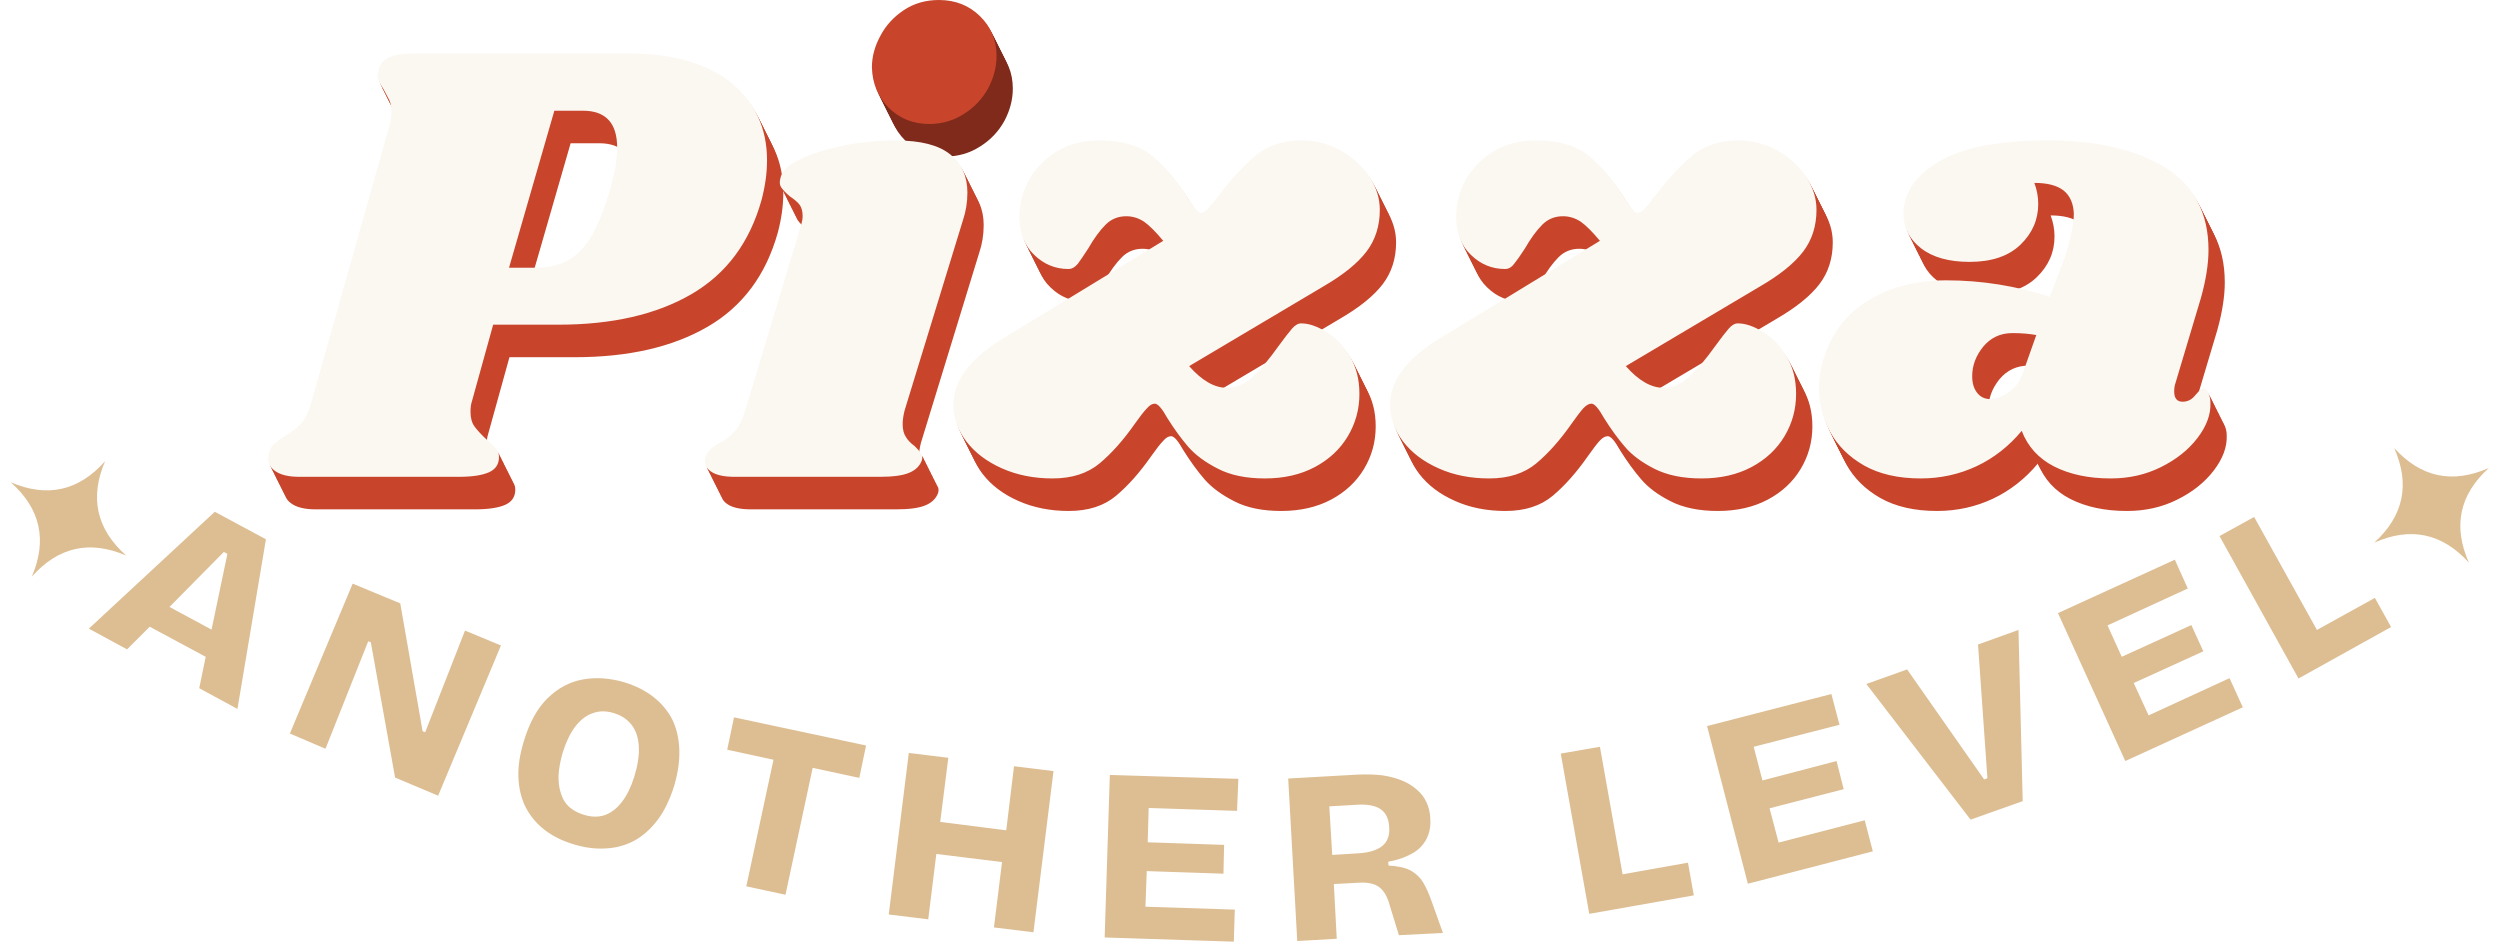
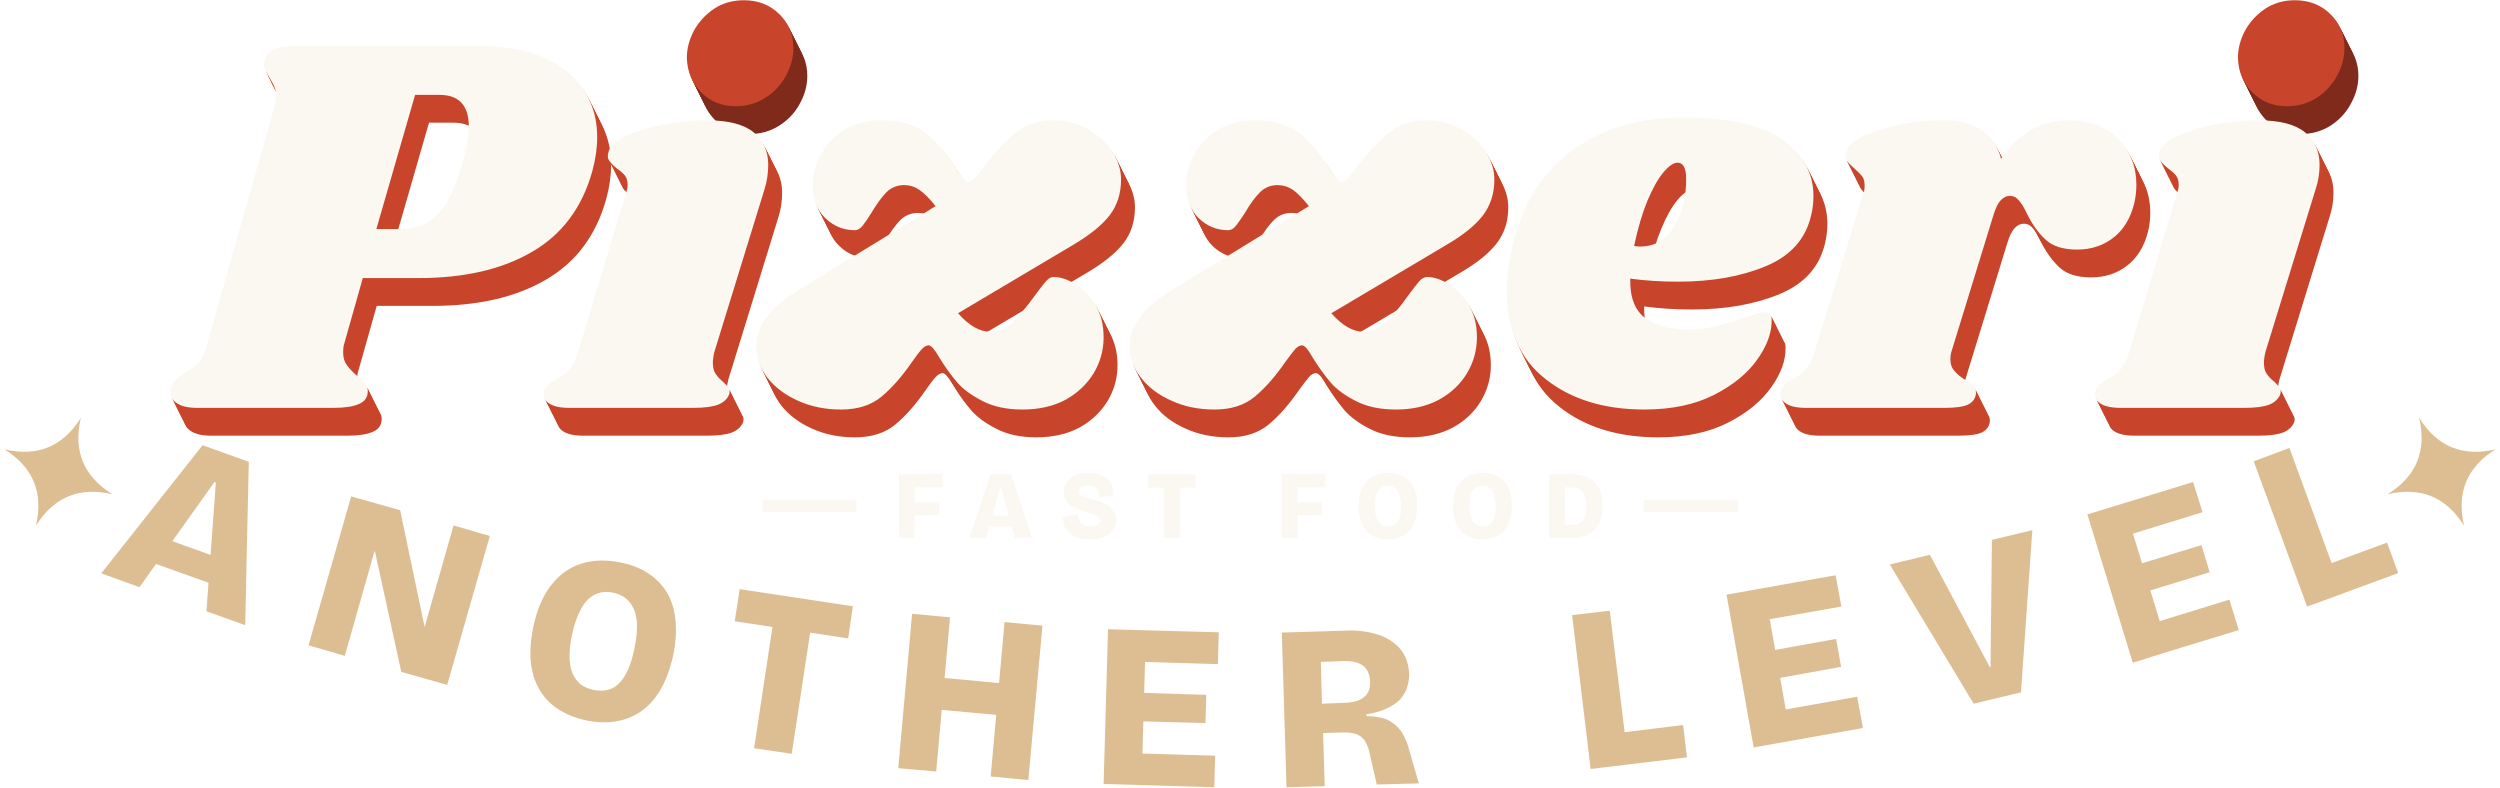
- <svg xmlns="http://www.w3.org/2000/svg" width="1200" height="452" viewBox="0 0 772.2 290.9">
+ <svg xmlns="http://www.w3.org/2000/svg" width="1200" height="378" viewBox="0 0 903.4 284.4">
  <defs>
-     <path id="al-w" d="M193.6 16.5Q214.4 16.5 225.7 25.5Q236.9 34.6 236.9 49.5Q236.9 55.4 235.2 61.8Q229.7 81.5 213.5 90.9Q197.3 100.3 172.5 100.3L152.3 100.3L145.7 124.1Q145.3 125.3 145.3 127.2Q145.3 130 146.5 131.7Q147.8 133.5 150.4 135.9Q152.5 137.8 153.3 138.8Q154.1 139.8 154.1 141.2Q154.1 144.5 151 145.9Q147.8 147.3 141.7 147.3L92.4 147.3Q87.3 147.3 84.8 145.4Q82.2 143.5 83 140.2Q83.4 138.4 84.5 137.3Q85.6 136.3 87.7 134.9Q91.1 132.9 93 130.8Q95 128.6 96.2 124.1L120.1 39.5Q120.9 36.9 120.9 34.6Q120.9 32.4 120.2 30.9Q119.5 29.5 118.4 27.5Q116.6 24.9 116.6 23.4Q116.6 22.8 117 21.2Q117.8 18.7 120.4 17.6Q123.1 16.5 128.6 16.5L193.6 16.5ZM188.5 58.3Q190.6 51.1 190.6 45.6Q190.6 34.2 180 34.2L171.2 34.2L157.2 82.7L165.9 82.7Q174.1 82.7 179.3 77.5Q184.5 72.3 188.5 58.3ZM276.8 43.4Q288.2 43.4 293.5 47.7Q298.8 52 298.8 59.5Q298.8 64 297.4 68.1L279.4 126.8Q278.8 129.2 278.8 131Q278.8 133.5 279.8 135Q280.7 136.5 282.5 137.8Q283.9 139.2 284.5 140.1Q285.1 141 284.7 142.3Q283.7 144.9 280.7 146.1Q277.8 147.3 271.7 147.3L226.9 147.3Q221.8 147.3 219.5 145.6Q217.1 143.9 217.9 141.2Q218.7 138.8 222 137Q225 135.5 226.9 133.3Q228.9 131.2 230.3 126.4L247.4 69.7Q247.9 67.9 247.9 66.8Q247.9 64.6 247 63.3Q246 62 244 60.7Q242.1 59.1 241.3 57.9Q240.5 56.7 241.1 54.8Q242.2 50.3 253.4 46.8Q264.6 43.4 276.8 43.4ZM402.1 43.4Q408.5 43.4 414.1 46.5Q419.7 49.7 423 54.6Q426.2 59.5 426.2 64.8Q426.2 72.3 422.1 77.7Q418 83.1 408.9 88.4L367.3 113.1Q373.2 119.8 378.9 119.8Q383.4 119.8 387 116.4Q390.5 113.1 395 106.8Q397.7 103.1 399.1 101.5Q400.5 99.9 401.9 99.9Q405.4 99.9 409.6 102.5Q413.8 105 416.9 110Q419.9 114.9 419.9 121.7Q419.9 128.8 416.3 134.8Q412.7 140.8 406.1 144.3Q399.5 147.8 390.7 147.8Q382 147.8 376.2 144.8Q370.3 141.8 367 138Q363.8 134.3 360.6 129.2Q358.1 124.7 356.7 124.7Q355.5 124.7 354.3 126.1Q353 127.4 350.6 130.8Q345.3 138.4 339.7 143.1Q334.1 147.8 325.1 147.8Q316.5 147.8 309.5 144.7Q302.5 141.6 298.5 136.4Q294.5 131.2 294.5 125.1Q294.5 114.3 308.8 105.2L359.3 74.4Q355.9 70.3 353.4 68.5Q350.8 66.8 347.9 66.8Q344.1 66.8 341.5 69.4Q338.8 72.1 336.1 76.8Q334.1 79.9 332.9 81.5Q331.6 83.1 330 83.1Q323.9 83.1 319.4 78.7Q314.9 74.4 314.9 67Q314.9 60.9 317.9 55.5Q321 50.1 326.6 46.7Q332.2 43.4 339.6 43.4Q350.4 43.4 356.4 48.6Q362.4 53.8 367.1 61.5Q369.9 65.8 370.9 65.8Q371.8 65.8 373.1 64.5Q374.4 63.2 375.3 61.9Q376.2 60.7 376.7 60.1Q382.6 52.4 388.1 47.9Q393.6 43.4 402.1 43.4ZM537 43.4Q543.4 43.4 549 46.5Q554.6 49.7 557.9 54.6Q561.1 59.5 561.1 64.8Q561.1 72.3 557 77.7Q552.9 83.1 543.8 88.4L502.2 113.1Q508.1 119.8 513.8 119.8Q518.3 119.8 521.8 116.4Q525.4 113.1 529.9 106.8Q532.6 103.1 534 101.5Q535.4 99.9 536.8 99.9Q540.3 99.9 544.5 102.5Q548.7 105 551.8 110Q554.8 114.9 554.8 121.7Q554.8 128.8 551.2 134.8Q547.6 140.8 541 144.3Q534.4 147.8 525.6 147.8Q516.9 147.8 511 144.8Q505.1 141.8 501.9 138Q498.7 134.3 495.5 129.2Q493 124.7 491.6 124.7Q490.4 124.7 489.1 126.1Q487.9 127.4 485.5 130.8Q480.2 138.4 474.6 143.1Q469 147.8 460 147.8Q451.3 147.8 444.4 144.7Q437.4 141.6 433.4 136.4Q429.4 131.2 429.4 125.1Q429.4 114.3 443.7 105.2L494.2 74.4Q490.8 70.3 488.3 68.5Q485.7 66.8 482.8 66.8Q479 66.8 476.4 69.4Q473.7 72.1 471 76.8Q469 79.9 467.7 81.5Q466.5 83.1 464.9 83.1Q458.8 83.1 454.3 78.7Q449.8 74.4 449.8 67Q449.8 60.9 452.8 55.5Q455.9 50.1 461.5 46.7Q467.1 43.4 474.5 43.4Q485.3 43.4 491.3 48.6Q497.3 53.8 502 61.5Q504.8 65.8 505.7 65.8Q506.7 65.8 508 64.5Q509.3 63.2 510.2 61.9Q511 60.7 511.6 60.1Q517.5 52.4 523 47.9Q528.5 43.4 537 43.4ZM632.6 43.4Q655.1 43.4 668.7 51.7Q682.2 60.1 682.2 77.2Q682.2 83.6 679.9 91.9L671.8 119Q671.6 119.8 671.6 120.9Q671.6 124.1 674.2 124.1Q676.6 124.1 678.2 122Q679.9 120 680.5 120Q681.5 120 682.1 121.3Q682.8 122.7 682.8 124.5Q683 129.8 678.8 135.3Q674.6 140.8 667.5 144.3Q660.5 147.8 652 147.8Q641.8 147.8 634.5 144.1Q627.3 140.4 624.5 133.1Q618.6 140.2 610.6 144Q602.5 147.8 593.3 147.8Q582.9 147.8 575.8 143.8Q568.8 139.8 565.3 133.4Q561.9 127 561.9 120Q561.9 116.8 562.5 113.9Q565.6 100.3 576.1 93.5Q586.6 86.6 601.2 86.6Q617.5 86.6 633.2 91.7L638.1 78.7Q640.6 70.5 640.6 66Q640.4 61.3 637.5 58.9Q634.5 56.5 628.4 56.5Q629.6 59.7 629.6 63Q629.6 70.3 624.1 75.6Q618.6 80.9 608.4 80.9Q598.8 80.9 593.4 76.7Q588 72.5 588 66.2Q588 56.4 599 49.9Q610 43.4 632.6 43.4ZM621.6 102.9Q616.1 102.9 612.6 107.1Q609.2 111.3 609.2 116.2Q609.2 119.4 610.7 121.3Q612.2 123.3 614.9 123.3Q617.5 123.3 620.5 121.2Q623.5 119.2 624.9 115.1L629 103.5Q625.7 102.9 621.6 102.9Z" />
-     <path id="al-d" d="M290 0Q297.6 0 302.7 5Q307.8 10 307.8 17.3Q307.8 22.4 305.2 27.3Q302.5 32.2 297.7 35.2Q292.9 38.3 287 38.3Q279.6 38.3 274.5 33.3Q269.5 28.3 269.3 20.8Q269.3 15.9 271.9 11.1Q274.4 6.3 279.2 3.1Q283.9 0 290 0Z" />
+     <path id="al-w" d="M172.4 16.5Q193.2 16.5 204.5 25.5Q215.8 34.6 215.8 49.5Q215.8 55.4 214 61.9Q208.5 81.5 192.3 90.9Q176.1 100.4 151.3 100.4L131.1 100.4L124.4 124.1Q124 125.3 124 127.3Q124 130 125.3 131.8Q126.6 133.6 129.2 135.9Q131.3 137.9 132.1 138.9Q132.9 139.8 132.9 141.2Q132.9 144.6 129.7 145.9Q126.6 147.3 120.5 147.3L71.2 147.3Q66.1 147.3 63.6 145.4Q61 143.6 61.8 140.2Q62.2 138.5 63.3 137.4Q64.3 136.3 66.5 134.9Q69.8 133 71.8 130.8Q73.8 128.6 74.9 124.1L98.9 39.5Q99.7 36.9 99.7 34.6Q99.7 32.4 99 30.9Q98.3 29.5 97.1 27.5Q95.4 24.9 95.4 23.4Q95.4 22.8 95.8 21.2Q96.5 18.7 99.2 17.6Q101.9 16.5 107.4 16.5L172.4 16.5ZM167.3 58.3Q169.4 51.1 169.4 45.6Q169.4 34.2 158.8 34.2L150 34.2L136 82.7L144.7 82.7Q152.9 82.7 158.1 77.5Q163.3 72.3 167.3 58.3ZM255.6 43.4Q267 43.4 272.3 47.7Q277.6 52 277.6 59.5Q277.6 64 276.3 68.2L258.2 126.9Q257.6 129.2 257.6 131Q257.6 133.6 258.6 135Q259.6 136.5 261.3 137.9Q262.7 139.2 263.3 140.1Q263.9 141 263.5 142.4Q262.5 144.9 259.6 146.1Q256.6 147.3 250.5 147.3L205.7 147.3Q200.6 147.3 198.3 145.6Q195.9 144 196.7 141.2Q197.5 138.9 200.8 137.1Q203.8 135.5 205.7 133.4Q207.7 131.2 209.1 126.5L226.2 69.7Q226.8 68 226.8 66.8Q226.8 64.6 225.8 63.3Q224.8 62.1 222.8 60.7Q220.9 59.1 220.1 57.9Q219.3 56.8 219.9 54.8Q221.1 50.3 232.3 46.8Q243.5 43.4 255.6 43.4ZM380.9 43.4Q387.4 43.4 393 46.5Q398.6 49.7 401.9 54.6Q405.1 59.5 405.1 64.8Q405.1 72.3 401 77.7Q396.8 83.1 387.8 88.4L346.2 113.1Q352.1 119.8 357.8 119.8Q362.3 119.8 365.8 116.5Q369.3 113.1 373.9 106.8Q376.6 103.1 378 101.5Q379.4 100 380.7 100Q384.3 100 388.5 102.5Q392.7 105.1 395.8 110Q398.8 114.9 398.8 121.8Q398.8 128.8 395.2 134.8Q391.5 140.8 385 144.4Q378.4 147.9 369.5 147.9Q360.9 147.9 355 144.8Q349.1 141.8 345.9 138.1Q342.6 134.3 339.5 129.2Q336.9 124.7 335.6 124.7Q334.4 124.7 333.1 126.1Q331.8 127.5 329.5 130.8Q324.2 138.5 318.6 143.2Q313 147.9 303.9 147.9Q295.3 147.9 288.3 144.7Q281.4 141.6 277.3 136.4Q273.3 131.2 273.3 125.1Q273.3 114.3 287.6 105.3L338.1 74.4Q334.8 70.3 332.2 68.5Q329.7 66.8 326.7 66.8Q323 66.8 320.3 69.4Q317.7 72.1 314.9 76.8Q313 79.9 311.7 81.5Q310.4 83.1 308.9 83.1Q302.8 83.1 298.3 78.8Q293.7 74.4 293.7 67Q293.7 60.9 296.8 55.5Q299.8 50.1 305.4 46.7Q311 43.4 318.5 43.4Q329.3 43.4 335.3 48.6Q341.3 53.8 346 61.5Q348.7 65.8 349.7 65.8Q350.7 65.8 352 64.5Q353.2 63.2 354.1 62Q355 60.7 355.6 60.1Q361.5 52.4 367 47.9Q372.5 43.4 380.9 43.4ZM515.9 43.4Q522.3 43.4 527.9 46.5Q533.5 49.7 536.8 54.6Q540 59.5 540 64.8Q540 72.3 535.9 77.7Q531.8 83.1 522.7 88.4L481.1 113.1Q487 119.8 492.7 119.8Q497.2 119.8 500.7 116.5Q504.3 113.1 508.8 106.8Q511.5 103.1 512.9 101.5Q514.3 100 515.7 100Q519.2 100 523.4 102.5Q527.6 105.1 530.7 110Q533.7 114.9 533.7 121.8Q533.7 128.8 530.1 134.8Q526.5 140.8 519.9 144.4Q513.3 147.9 504.5 147.9Q495.8 147.9 489.9 144.8Q484 141.8 480.8 138.1Q477.6 134.3 474.4 129.2Q471.9 124.7 470.5 124.7Q469.3 124.7 468 126.1Q466.8 127.5 464.4 130.8Q459.1 138.5 453.5 143.2Q447.9 147.9 438.9 147.9Q430.2 147.9 423.3 144.7Q416.3 141.6 412.3 136.4Q408.2 131.2 408.2 125.1Q408.2 114.3 422.6 105.3L473 74.4Q469.7 70.3 467.2 68.5Q464.6 66.8 461.7 66.8Q457.9 66.8 455.3 69.4Q452.6 72.1 449.9 76.8Q447.9 79.9 446.6 81.5Q445.4 83.1 443.8 83.1Q437.7 83.1 433.2 78.8Q428.7 74.4 428.7 67Q428.7 60.9 431.7 55.5Q434.7 50.1 440.3 46.7Q445.9 43.4 453.4 43.4Q464.2 43.4 470.2 48.6Q476.2 53.8 480.9 61.5Q483.7 65.8 484.6 65.8Q485.6 65.8 486.9 64.5Q488.2 63.2 489.1 62Q489.9 60.7 490.5 60.1Q496.4 52.4 501.9 47.9Q507.4 43.4 515.9 43.4ZM608 42.4Q632.9 42.4 644.1 50.4Q655.3 58.3 655.3 70.7Q655.3 74.4 654.5 77.6Q651.6 90.5 638.1 96.1Q624.7 101.7 606.4 101.7Q597.2 101.7 589.1 100.6Q588.9 110.8 594.6 114.9Q600.3 119 610.5 119Q615.2 119 619.6 117.9Q623.9 116.9 630.6 114.7Q636.1 112.7 638 112.7Q640.2 112.7 640.2 115.3Q640.4 122.2 635.1 129.7Q629.8 137.3 619.4 142.6Q609 147.9 594.2 147.9Q572.4 147.9 558.5 136.9Q544.5 125.9 544.5 104.9Q544.5 99 546.1 91.1Q551 67 567.6 54.7Q584.2 42.4 608 42.4ZM590.5 88.8Q591.3 89 592.7 89Q600.9 89 605.2 81.3Q609.5 73.7 609.3 64.2Q609.2 58.7 606.2 58.7Q604 58.7 601.1 62.2Q598.2 65.6 595.3 72.5Q592.5 79.3 590.5 88.8ZM747.8 43.4Q758.8 43.4 765.4 50.1Q772 56.8 772 66.6Q772 70.3 771.2 73.5Q769.2 81.5 763.7 85.8Q758.2 90.1 750.6 90.1Q743.1 90.1 739.3 86.6Q735.4 83.1 732.5 77.2Q730.9 73.8 729.5 72.3Q728.2 70.7 726.4 70.7Q724.4 70.7 723 72.3Q721.5 73.8 720.3 77.8L705.2 126.9Q704.8 127.9 704.8 129.8Q704.8 132.4 706.3 134Q707.7 135.7 710.3 137.3Q712.7 138.9 713.4 139.8Q714.2 140.8 714 142.4Q713.6 144.9 711.2 146.1Q708.7 147.3 702.8 147.3L652.6 147.3Q647.5 147.3 645.2 145.6Q642.9 144 643.5 141.2Q644.3 138.9 647.6 137.1Q650.6 135.5 652.6 133.4Q654.5 131.2 655.9 126.5L673.4 69.7Q673.8 68.7 673.8 67Q673.8 64.8 672.9 63.6Q672 62.5 670 60.7Q668.1 59.1 667.3 57.9Q666.5 56.8 667.1 54.8Q668.3 50.3 679.5 46.8Q690.7 43.4 702.8 43.4Q710.9 43.4 716.2 47Q721.5 50.7 723.1 57.3Q732.5 43.4 747.8 43.4ZM816.2 43.4Q827.6 43.4 832.9 47.7Q838.2 52 838.2 59.5Q838.2 64 836.8 68.2L818.7 126.9Q818.1 129.2 818.1 131Q818.1 133.6 819.1 135Q820.1 136.5 821.9 137.9Q823.2 139.2 823.8 140.1Q824.4 141 824 142.4Q823 144.9 820.1 146.1Q817.1 147.3 811.1 147.3L766.3 147.3Q761.2 147.3 758.8 145.6Q756.5 144 757.2 141.2Q758 138.9 761.4 137.1Q764.3 135.5 766.3 133.4Q768.2 131.2 769.6 126.5L786.7 69.7Q787.3 68 787.3 66.8Q787.3 64.6 786.3 63.3Q785.3 62.1 783.4 60.7Q781.4 59.1 780.6 57.9Q779.8 56.8 780.4 54.8Q781.6 50.3 792.8 46.8Q804 43.4 816.2 43.4Z" />
+     <path id="al-d" d="M268.8 0Q276.5 0 281.6 5Q286.7 10 286.7 17.3Q286.7 22.4 284 27.3Q281.4 32.2 276.5 35.3Q271.7 38.3 265.8 38.3Q258.4 38.3 253.4 33.3Q248.4 28.3 248.2 20.8Q248.2 15.9 250.7 11.1Q253.3 6.3 258 3.1Q262.7 0 268.8 0ZM829.3 0Q837 0 842.1 5Q847.2 10 847.2 17.3Q847.2 22.4 844.5 27.3Q841.9 32.2 837.1 35.3Q832.3 38.3 826.4 38.3Q818.9 38.3 813.9 33.3Q808.9 28.3 808.7 20.8Q808.7 15.9 811.2 11.1Q813.8 6.3 818.5 3.1Q823.2 0 829.3 0Z" />
  </defs>
  <g fill="#c8452c">
    <use href="#al-w" x="0.56" y="1.12" />
    <use href="#al-w" x="1.12" y="2.23" />
    <use href="#al-w" x="1.68" y="3.35" />
    <use href="#al-w" x="2.23" y="4.47" />
    <use href="#al-w" x="2.79" y="5.59" />
    <use href="#al-w" x="3.35" y="6.7" />
    <use href="#al-w" x="3.91" y="7.82" />
    <use href="#al-w" x="4.47" y="8.94" />
    <use href="#al-w" x="5.03" y="10.05" />
  </g>
  <g fill="#7f2a1b">
    <use href="#al-d" x="0.56" y="1.12" />
    <use href="#al-d" x="1.12" y="2.23" />
    <use href="#al-d" x="1.68" y="3.35" />
    <use href="#al-d" x="2.23" y="4.47" />
    <use href="#al-d" x="2.79" y="5.59" />
    <use href="#al-d" x="3.35" y="6.7" />
    <use href="#al-d" x="3.91" y="7.82" />
    <use href="#al-d" x="4.47" y="8.94" />
    <use href="#al-d" x="5.03" y="10.05" />
  </g>
  <use href="#al-w" fill="#fbf7f1" />
  <use href="#al-d" fill="#c8452c" />
-   <path fill="#ddbd92" d="M39.2 200.6L27.4 194.2L66.3 158.1L82.1 166.6L73.3 219L61.5 212.6L63.5 202.9L46.2 193.6L39.2 200.6ZM52.3 187.5L65.3 194.5L70.2 171.1L69.1 170.5L52.3 187.5ZM100.5 231.3L89.5 226.6L108.9 180.3L123.6 186.4L130.5 225.9L131.3 226.2L143.6 194.8L154.7 199.4L135.3 245.8L122 240.2L114.5 198.4L113.7 198.1L100.5 231.3ZM177.1 260.8Q171.8 259.2 168.1 256.3Q164.4 253.4 162.3 249.3Q160.3 245.3 160.1 240.1Q159.9 235 161.8 228.9Q164.4 220.3 169.1 215.7Q173.9 211 180 209.9Q186.2 208.8 192.9 210.8Q198.1 212.4 201.8 215.3Q205.5 218.2 207.6 222.2Q209.6 226.3 209.8 231.5Q210 236.7 208.2 242.8Q206.2 249.2 203.1 253.3Q199.9 257.5 195.9 259.7Q191.8 261.9 187 262.1Q182.3 262.4 177.1 260.8ZM180.3 251.7Q183.8 252.8 186.8 251.8Q189.8 250.7 192.1 247.7Q194.4 244.7 195.9 239.9Q197.5 234.7 197.3 230.7Q197.1 226.7 195.2 224.1Q193.2 221.4 189.6 220.3Q186.1 219.2 183.1 220.3Q180.1 221.3 177.7 224.4Q175.4 227.4 173.8 232.4Q172.7 236.2 172.5 239.4Q172.4 242.6 173.2 245Q173.9 247.5 175.7 249.2Q177.6 250.9 180.3 251.7ZM242.6 276.4L230.5 273.8L238.9 234.7L224.6 231.6L226.7 221.6L267.5 230.3L265.4 240.3L251 237.2L242.6 276.4ZM319.2 288L307 286.5L309.5 266.3L289.2 263.8L286.7 284L274.5 282.5L280.7 232.6L292.9 234.1L290.4 253.9L310.8 256.5L313.2 236.7L325.4 238.2L319.2 288ZM381.1 290.9L341.2 289.6L342.8 239.4L382.5 240.6L382.1 250.5L354.8 249.6L354.5 260.2L378.1 261L377.9 269.9L354.2 269.1L353.8 280.1L381.4 281L381.1 290.9ZM412.9 290L400.7 290.7L397.9 240.5L419.2 239.3Q423.4 239.1 426.9 239.5Q430.3 240 433 241.1Q435.7 242.2 437.6 243.9Q439.6 245.6 440.6 247.8Q441.7 250.1 441.8 252.9Q442 255.6 441.2 257.8Q440.5 259.9 438.9 261.6Q437.3 263.3 434.7 264.4Q432.2 265.6 428.8 266.2L428.9 267.4Q433.2 267.6 435.7 268.9Q438.2 270.3 439.6 272.6Q441 275 442.2 278.4L445.7 288.2L432.1 288.9L429.3 279.8Q428.5 276.8 427.2 275.2Q425.9 273.6 424.1 273.1Q422.2 272.5 419.5 272.7L412 273.1L412.9 290ZM410.6 249.1L411.5 264.1L419.7 263.6Q424.4 263.3 426.9 261.4Q429.4 259.4 429.1 255.5Q428.9 251.7 426.5 250Q424 248.3 419.2 248.6L410.6 249.1ZM523.2 276.6L490.9 282.3L482.1 232.8L494.2 230.7L501.2 270.1L521.4 266.5L523.2 276.6ZM578.5 263L539.9 273L527.3 224.3L565.7 214.4L568.2 223.9L541.7 230.7L544.4 241.1L567.3 235.1L569.5 243.8L546.6 249.7L549.4 260.3L576 253.4L578.5 263ZM624.8 247.5L608.7 253.2L576.5 211.3L589.1 206.8L612.9 240.8L613.9 240.4L611 199.1L623.5 194.6L624.8 247.5ZM692.8 218.5L656.5 235.1L635.7 189.4L671.8 172.9L675.8 181.8L651 193.2L655.4 202.9L676.9 193.1L680.6 201.2L659.1 211L663.7 221L688.7 209.5L692.8 218.5ZM738.6 193.7L710 209.6L685.6 165.6L696.3 159.7L715.7 194.6L733.6 184.7L738.6 193.7Z" />
+   <path fill="#fbf7f1" d="M324.9 194.3L324.9 171.3L330.5 171.3L330.5 194.3ZM327.7 186.1L327.7 181.5L339.4 181.5L339.4 186.1ZM327.7 176L327.7 171.3L340.6 171.3L340.6 176ZM350.3 194.3L358 171.3L365.3 171.3L372.9 194.3L366.8 194.3L361.7 175.9L361.5 175.9L356.3 194.3ZM354.6 190.2L354.6 186.3L369.3 186.3L369.3 190.2ZM393.8 194.8Q391.4 194.8 389.6 194.2Q387.7 193.7 386.5 192.6Q385.3 191.6 384.7 190.1Q384.1 188.6 384.2 186.8L389.4 185.7Q389.5 187.3 390.1 188.3Q390.7 189.2 391.8 189.7Q392.8 190.2 394.1 190.2Q395.1 190.2 395.9 189.9Q396.7 189.7 397.2 189.2Q397.7 188.7 397.7 188.1Q397.7 187.3 397.1 186.7Q396.4 186.2 395.3 185.8Q394.2 185.4 392.8 185Q391.3 184.6 389.9 184.1Q388.4 183.6 387.2 182.8Q385.9 182.1 385.2 180.8Q384.4 179.6 384.4 177.8Q384.4 175.6 385.6 174Q386.7 172.5 388.7 171.6Q390.7 170.8 393.3 170.8Q396 170.8 398.1 171.7Q400.3 172.7 401.4 174.4Q402.6 176.2 402.3 178.8L397.2 179.6Q397.2 178.6 397 177.8Q396.7 177 396.2 176.4Q395.7 175.9 394.9 175.6Q394.2 175.3 393.1 175.3Q392 175.3 391.3 175.6Q390.6 175.8 390.2 176.3Q389.9 176.8 389.9 177.4Q389.9 178.2 390.4 178.7Q391 179.1 392 179.5Q393.1 179.9 394.5 180.3Q396 180.7 397.5 181.2Q399 181.7 400.3 182.5Q401.6 183.3 402.4 184.6Q403.2 185.9 403.2 187.9Q403.2 190.2 402 191.7Q400.8 193.3 398.7 194Q396.6 194.8 393.8 194.8ZM420.6 194.3L420.6 171.3L426.3 171.3L426.3 194.3ZM414.9 176.1L414.9 171.3L431.9 171.3L431.9 176.1ZM463.2 194.3L463.2 171.3L468.8 171.3L468.8 194.3ZM466 186.1L466 181.5L477.7 181.5L477.7 186.1ZM466 176L466 171.3L478.9 171.3L478.9 176ZM501.4 194.8Q499 194.8 497 194Q495.1 193.3 493.7 191.8Q492.4 190.3 491.7 188Q490.9 185.8 490.9 182.9Q490.9 178.8 492.3 176.1Q493.6 173.5 496 172.1Q498.5 170.8 501.6 170.8Q504.1 170.8 506 171.6Q507.9 172.3 509.3 173.8Q510.7 175.3 511.4 177.6Q512.1 179.8 512.1 182.8Q512.1 185.8 511.3 188Q510.6 190.3 509.2 191.8Q507.8 193.3 505.8 194Q503.8 194.8 501.4 194.8ZM501.6 190.2Q503.2 190.2 504.2 189.4Q505.3 188.6 505.8 187Q506.3 185.4 506.3 183Q506.3 180.5 505.7 178.8Q505.2 177.1 504.1 176.3Q503.1 175.4 501.5 175.4Q499.9 175.4 498.9 176.2Q497.8 177.1 497.3 178.7Q496.8 180.3 496.8 182.8Q496.8 184.6 497.1 186Q497.4 187.4 498 188.3Q498.6 189.2 499.5 189.7Q500.4 190.2 501.6 190.2ZM535.6 194.8Q533.2 194.8 531.2 194Q529.3 193.3 527.9 191.8Q526.6 190.3 525.8 188Q525.1 185.8 525.1 182.9Q525.1 178.8 526.5 176.1Q527.8 173.5 530.2 172.1Q532.7 170.8 535.8 170.8Q538.3 170.8 540.2 171.6Q542.1 172.3 543.5 173.8Q544.9 175.3 545.6 177.6Q546.3 179.8 546.3 182.8Q546.3 185.8 545.5 188Q544.8 190.3 543.4 191.8Q542 193.3 540 194Q538 194.8 535.6 194.8ZM535.8 190.2Q537.4 190.2 538.4 189.4Q539.5 188.6 540 187Q540.5 185.4 540.5 183Q540.5 180.5 539.9 178.8Q539.4 177.1 538.3 176.3Q537.3 175.4 535.7 175.4Q534.1 175.4 533.1 176.2Q532 177.1 531.5 178.7Q531 180.3 531 182.8Q531 184.6 531.3 186Q531.6 187.4 532.2 188.3Q532.8 189.2 533.7 189.7Q534.6 190.2 535.8 190.2ZM562.3 194.3L562.3 189.6L568.3 189.6Q569.6 189.6 570.8 189Q571.9 188.5 572.6 187Q573.3 185.6 573.3 182.9Q573.3 180.9 572.9 179.6Q572.5 178.3 571.8 177.5Q571.1 176.7 570.1 176.4Q569 176 567.7 176L562.3 176L562.3 171.3L567.5 171.3Q571.5 171.3 574.1 172.7Q576.7 174 577.9 176.5Q579.1 179.1 579.1 182.6Q579.1 185.3 578.5 187.3Q577.9 189.3 576.8 190.6Q575.8 192 574.4 192.8Q573 193.6 571.5 194Q570 194.3 568.5 194.3ZM559.8 194.3L559.8 171.3L565.4 171.3L565.4 194.3ZM275.5 180.7h34v4.2h-34ZM594 180.7h34v4.2h-34Z" />
+   <path fill="#ddbd92" d="M36.6 207.1L73.2 160.8L89.9 166.8L88.6 225.8L74.6 220.8L78 174.3L77.5 174.1L50.4 212.1ZM49.9 201.4L53.2 192.2L86.8 204.3L83.5 213.4ZM111.5 233.1L126.9 179.3L144.6 184.3L153.4 226.3L153.5 226.3L163.9 189.8L177 193.6L161.6 247.4L145 242.7L135.5 199.2L135.3 199.2L124.6 236.9ZM211.7 260.2Q205.8 258.9 201.6 256.1Q197.3 253.3 194.9 249Q192.4 244.8 191.8 239.1Q191.3 233.4 192.7 226.5Q194.8 216.7 199.4 211.1Q203.9 205.4 210.4 203.5Q216.8 201.6 224.4 203.2Q230.2 204.4 234.4 207.2Q238.6 210 241.1 214.2Q243.6 218.5 244.1 224.2Q244.7 229.9 243.2 237Q241.6 244.1 238.7 249.1Q235.8 254.1 231.6 257Q227.5 259.8 222.5 260.6Q217.4 261.4 211.7 260.2ZM214.5 249.2Q218.2 250 221.1 248.7Q223.9 247.4 226 243.8Q228 240.3 229.2 234.6Q230.5 228.5 230.1 224.3Q229.6 220 227.5 217.5Q225.4 214.9 221.6 214.1Q218 213.3 215.1 214.7Q212.1 216.1 210.1 219.7Q208 223.4 206.7 229.2Q205.8 233.6 205.8 237.1Q205.8 240.5 206.8 243Q207.8 245.5 209.7 247.1Q211.6 248.6 214.5 249.2ZM272.5 270.3L280.9 214.9L294.5 217L286.1 272.3ZM265.5 224.4L267.3 212.8L308.2 219L306.5 230.6ZM358 280.5L363 224.7L376.7 226L371.6 281.8ZM324.6 277.5L329.6 221.7L343.3 223L338.3 278.7ZM336.8 256.1L337.9 244.6L368.2 247.4L367.2 258.9ZM398.8 283.2L400.4 227.3L414.1 227.7L412.5 283.6ZM409 283.5L409.4 272.1L439.1 273L438.8 284.4ZM409.7 260.5L410 250.2L435.9 251L435.6 261.2ZM410.3 239L410.7 227.6L440.4 228.4L440.1 239.9ZM464.9 284.4L463.2 228.5L486.4 227.8Q490.2 227.6 493.5 228.2Q496.9 228.7 499.7 229.9Q502.5 231.1 504.6 233Q506.7 234.8 507.9 237.5Q509.1 240.1 509.2 243.5Q509.2 246.1 508.4 248.5Q507.6 250.9 505.8 252.8Q503.9 254.7 500.9 256Q498 257.4 493.8 258L493.8 258.7Q499.3 258.8 502.3 260.5Q505.3 262.3 506.9 265.1Q508.5 267.9 509.3 271.2L512.7 283L497.5 283.4L495 272.4Q494.4 269.5 493.3 267.8Q492.2 266 490.2 265.2Q488.3 264.5 485 264.6L478.1 264.8L478.7 284ZM477.7 254.2L485.7 253.9Q490.4 253.8 492.8 251.9Q495.2 250.1 495.1 246.4Q495 242.4 492.6 240.5Q490.2 238.7 485.6 238.8L477.3 239.1ZM574.8 277.8L568.1 222.2L581.7 220.6L588.5 276.1ZM577.2 277.5L575.8 265.9L608.2 261.9L609.6 273.6ZM633.7 270L623.9 214.8L637.5 212.4L647.3 267.6ZM643.8 268.2L641.8 256.9L671.1 251.7L673.2 263ZM639.8 245.5L638 235.4L663.5 230.8L665.3 240.9ZM636 224.3L634 213L663.3 207.8L665.4 219.1ZM713.2 254.2L682.9 203.9L697.4 200.4L719.1 241.1L719.3 241L719.8 195L734.4 191.5L730.3 250.1ZM770.7 239.4L754.3 185.8L767.4 181.8L783.8 235.3ZM780.5 236.3L777.1 225.4L805.6 216.6L809 227.6ZM773.7 214.3L770.7 204.5L795.5 196.9L798.5 206.7ZM767.4 193.8L764.1 182.8L792.5 174.1L795.9 185ZM833.7 219.1L814.4 166.6L827.3 161.8L846.6 214.4ZM835.9 218.3L831.9 207.3L862.6 196L866.6 207Z" />
  <g fill="#ddbd92">
-     <path transform="translate(21.1 160.3) rotate(32.4)" d="M0 -21.11Q2.95 -2.95 21.11 0Q2.95 2.95 0 21.11Q-2.95 2.95 -21.11 0Q-2.95 -2.95 0 -21.11Z" />
-     <path transform="translate(751.1 156.1) rotate(-33.1)" d="M0 -21.11Q2.95 -2.95 21.11 0Q2.95 2.95 0 21.11Q-2.95 2.95 -21.11 0Q-2.95 -2.95 0 -21.11Z" />
+     <path transform="translate(21.1 170.4) rotate(22.6)" d="M0 -21.1Q3 -3 21.1 0Q3 3 0 21.1Q-3 3 -21.1 0Q-3 -3 0 -21.1Z" />
+     <path transform="translate(882.3 170.4) rotate(-22.6)" d="M0 -21.1Q3 -3 21.1 0Q3 3 0 21.1Q-3 3 -21.1 0Q-3 -3 0 -21.1Z" />
  </g>
</svg>
